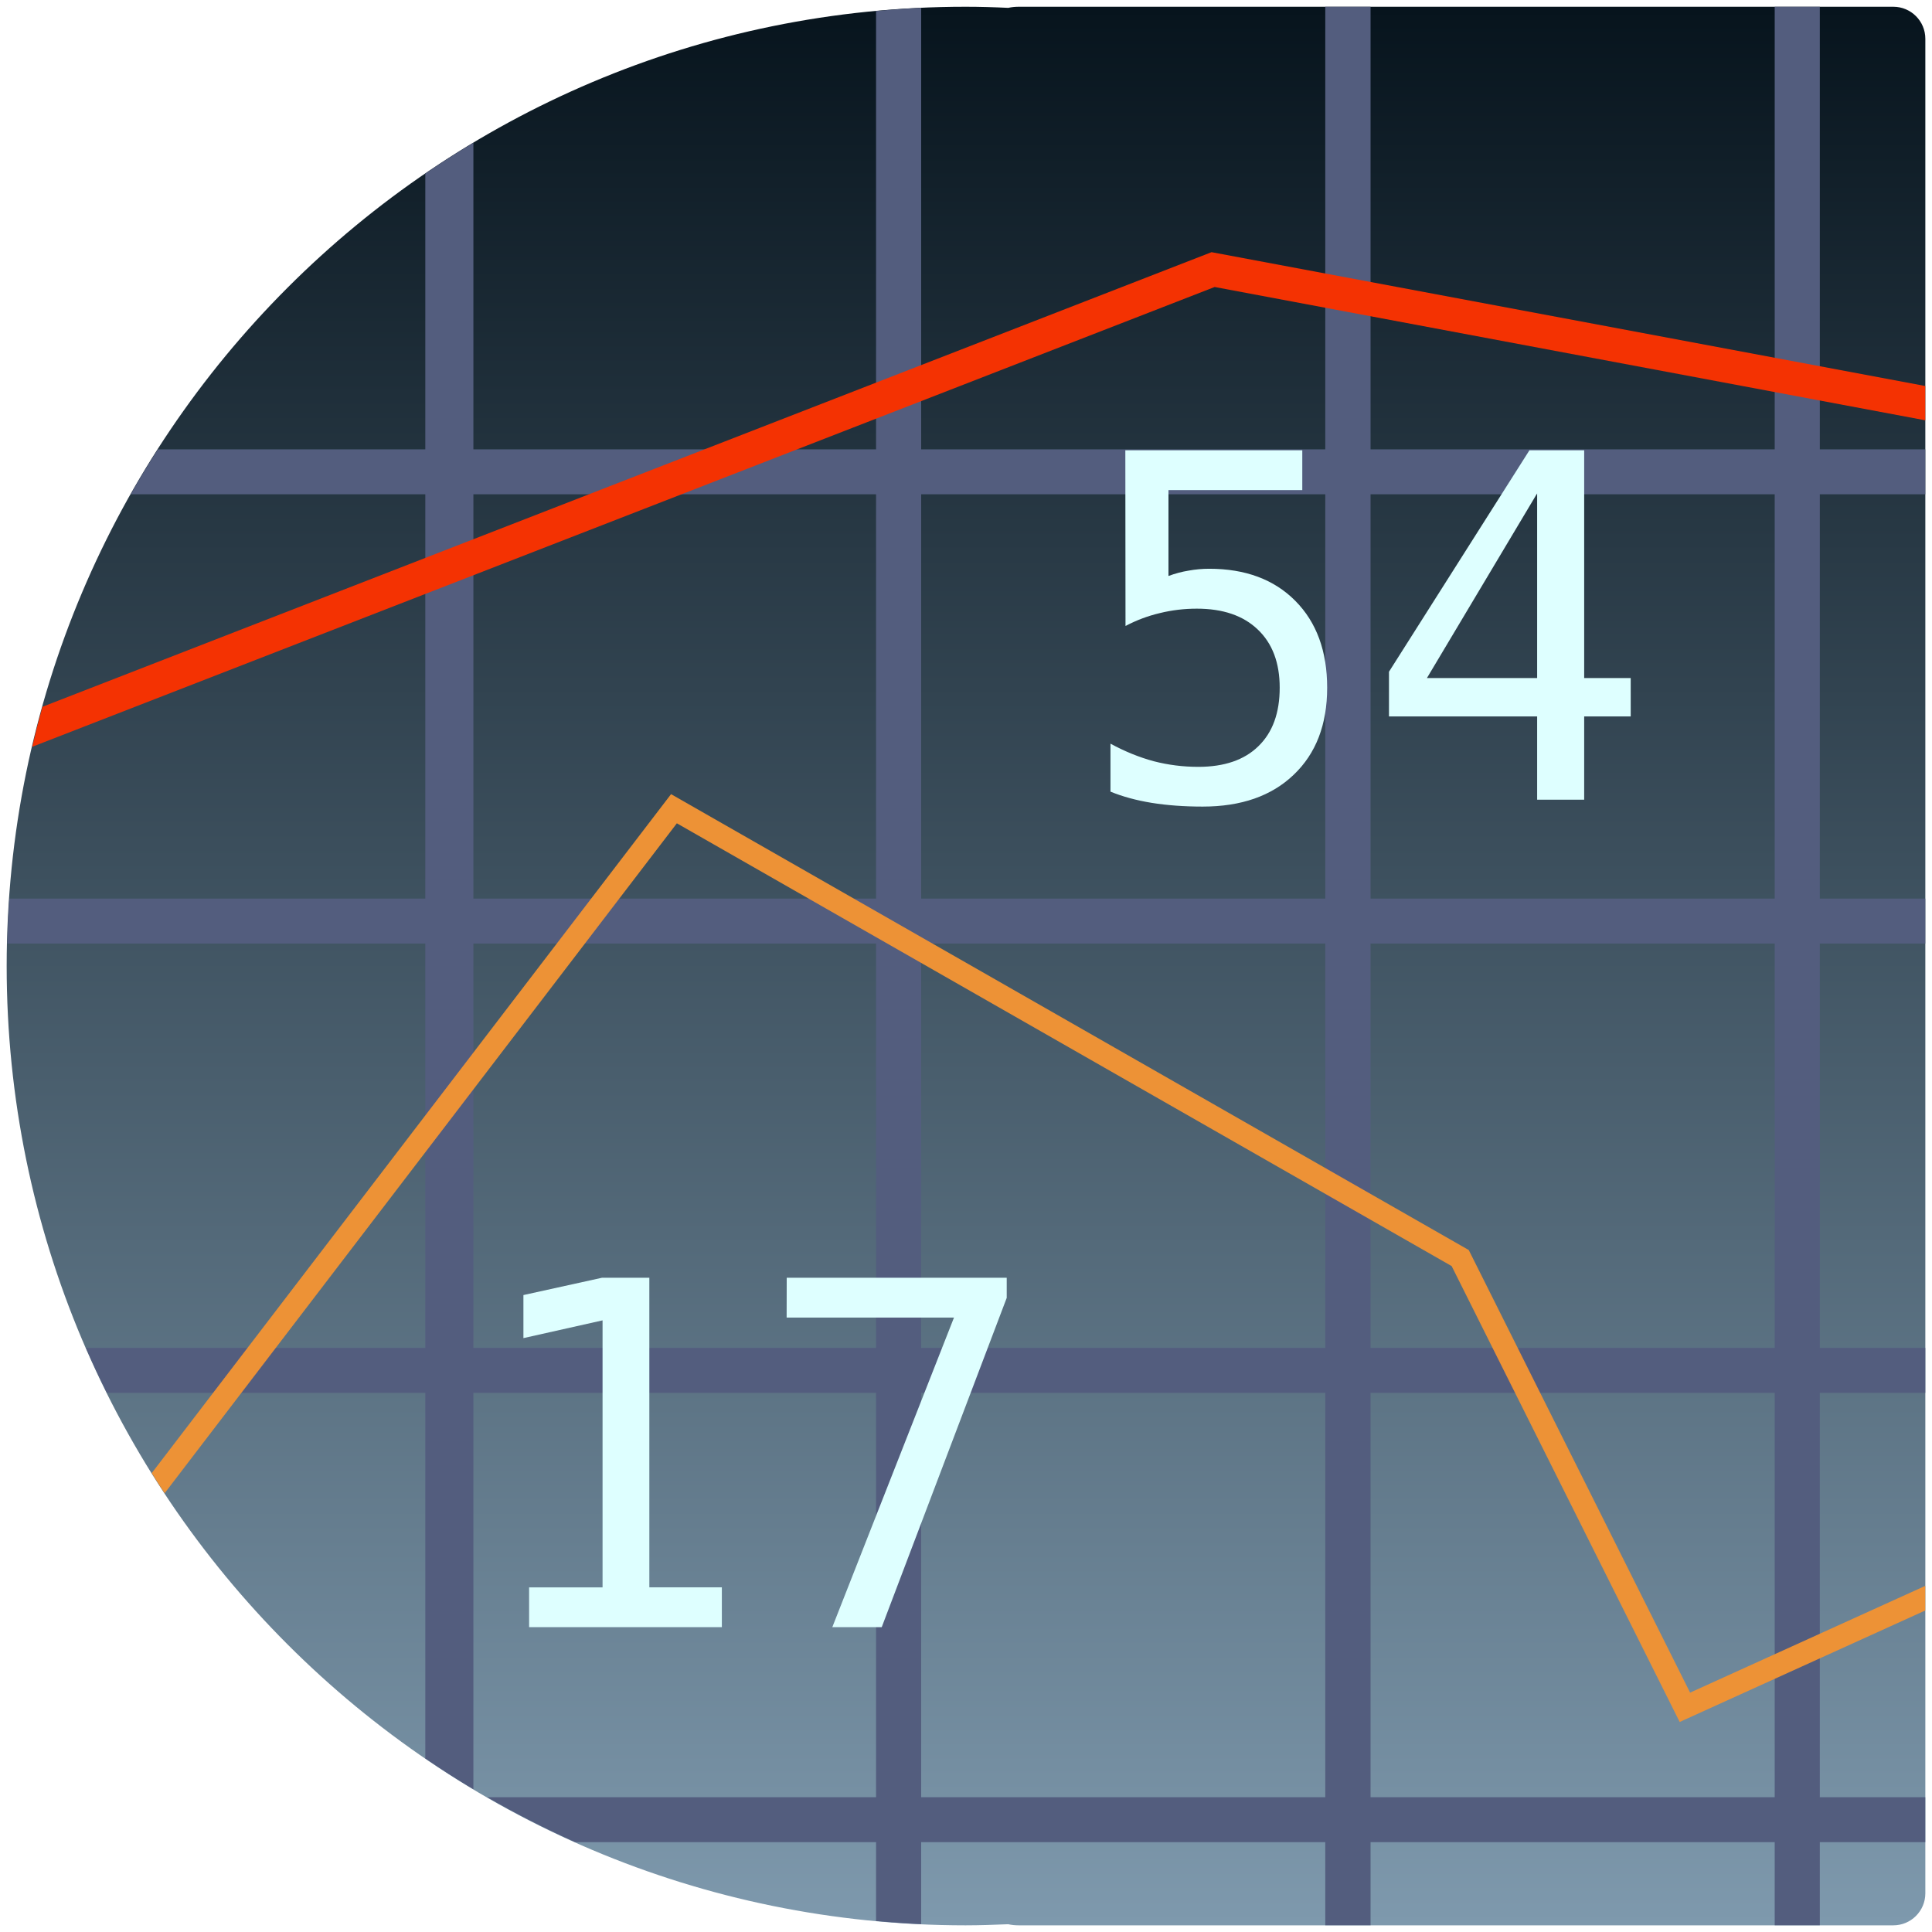
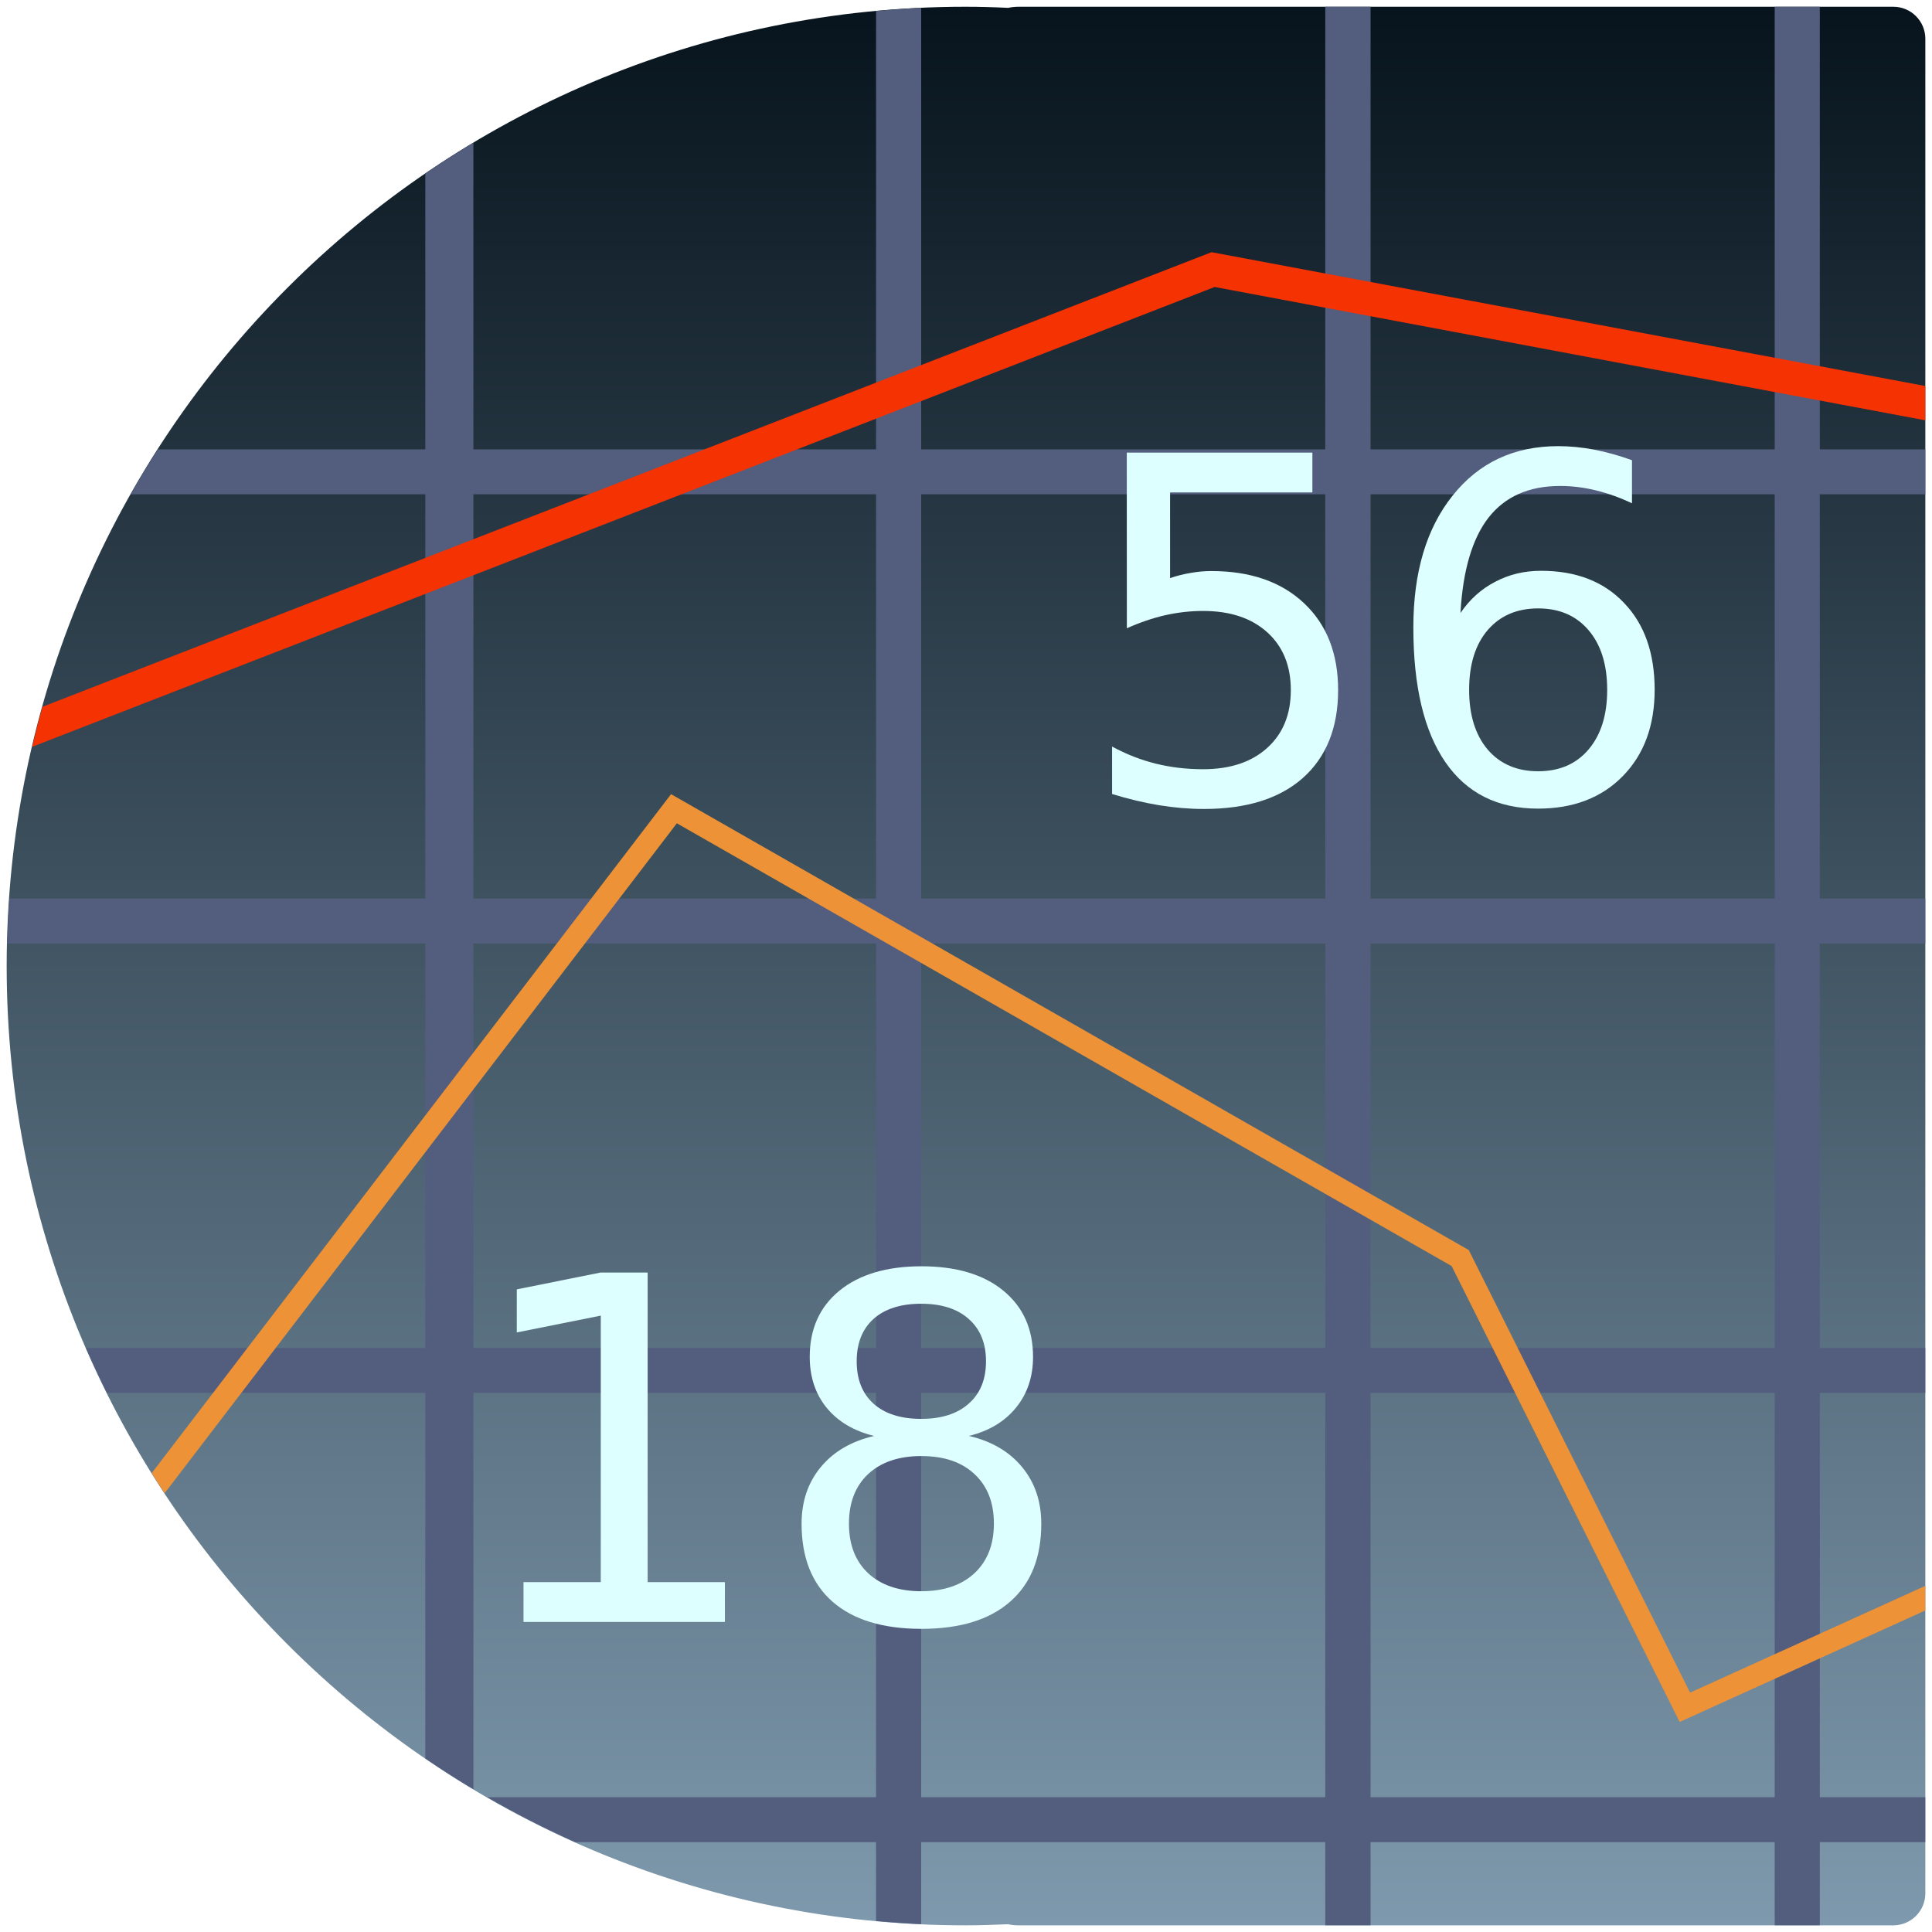
<svg xmlns="http://www.w3.org/2000/svg" xmlns:xlink="http://www.w3.org/1999/xlink" width="86" height="86" viewBox="0 0 22.754 22.754" version="1.1">
  <defs>
    <linearGradient id="SVGID_1_" gradientUnits="userSpaceOnUse" x1="39.205" y1="84.718" x2="39.205" y2="-0.887" gradientTransform="matrix(0.2817283,0,0,0.2639483,2.56203,127.9424)">
-       <stop offset="0" style="stop-color:#534054" />
-       <stop offset="1" style="stop-color:#7A6E6F" />
+       <stop offset="0" style="stop-color:#534054" id="stop2" />
+       <stop offset="1" style="stop-color:#7A6E6F" id="stop4" />
    </linearGradient>
    <linearGradient id="SVGID_1_-3-5" gradientUnits="userSpaceOnUse" x1="79.259" y1="43.798" x2="-0.85" y2="43.798" gradientTransform="matrix(0,-0.2817283,0.2639483,0,2.623015,149.9717)" xlink:href="#SVGID_1_">
      <stop offset="0" style="stop-color:#07141d;stop-opacity:1" />
      <stop offset="1" style="stop-color:#7e99ad;stop-opacity:1" />
    </linearGradient>
  </defs>
  <g transform="translate(-2.309432,-127.5495)">
    <path style="fill:url(#SVGID_1_-3-5);fill-opacity:1;stroke-width:0.265" d="m 13.681,127.629 c -6.237,0 -11.293,5.058 -11.293,11.298 0,6.24 5.056,11.298 11.293,11.298 0.168,0 0.335,-0.006 0.502,-0.013 0.04,0.009 0.083,0.013 0.125,0.013 H 24.608 c 0.208,0 0.377,-0.169 0.377,-0.377 v -21.842 c 0,-0.208 -0.169,-0.377 -0.377,-0.377 H 14.309 c -0.043,0 -0.085,0.004 -0.125,0.013 -0.167,-0.008 -0.334,-0.013 -0.502,-0.013 z" />
    <path style="fill:#535d7e;fill-opacity:1;stroke-width:1" d="M 21.072 6.354 C 20.344 6.79 19.63 7.247 18.932 7.725 L 18.932 78.275 C 19.63 78.753 20.344 79.21 21.072 79.646 L 21.072 6.354 z " transform="matrix(0.2645833,0,0,0.2645833,2.309432,127.5495)" />
    <path style="fill:#535d7e;fill-opacity:1;stroke-width:1" d="M 41.004 0.35 C 40.33 0.38 39.661 0.429 38.996 0.49 L 38.996 85.51 C 39.661 85.571 40.33 85.62 41.004 85.65 L 41.004 0.35 z " transform="matrix(0.2645833,0,0,0.2645833,2.309432,127.5495)" />
    <path style="fill:#535d7e;fill-opacity:1;stroke-width:1" d="M 58.992 0.301 L 58.992 85.699 L 61.008 85.699 L 61.008 0.301 L 58.992 0.301 z " transform="matrix(0.2645833,0,0,0.2645833,2.309432,127.5495)" />
    <path style="fill:#535d7e;fill-opacity:1;stroke-width:1" d="M 78.998 0.301 L 78.998 85.699 L 81.006 85.699 L 81.006 0.301 L 78.998 0.301 z " transform="matrix(0.2645833,0,0,0.2645833,2.309432,127.5495)" />
    <path style="fill:#535d7e;fill-opacity:1;stroke-width:1" d="M 21.688 80 C 22.954 80.731 24.261 81.399 25.605 82 L 85.699 82 L 85.699 80 L 21.688 80 z " transform="matrix(0.2645833,0,0,0.2645833,2.309432,127.5495)" />
    <path style="fill:#535d7e;fill-opacity:1;stroke-width:1" d="M 3.826 60 C 4.12 60.676 4.432 61.342 4.76 62 L 85.699 62 L 85.699 60 L 3.826 60 z " transform="matrix(0.2645833,0,0,0.2645833,2.309432,127.5495)" />
    <path style="fill:#535d7e;fill-opacity:1;stroke-width:1" d="M 0.416 40 C 0.37 40.663 0.342 41.329 0.326 42 L 85.699 42 L 85.699 40 L 0.416 40 z " transform="matrix(0.2645833,0,0,0.2645833,2.309432,127.5495)" />
    <path style="fill:#535d7e;fill-opacity:1;stroke-width:1" d="M 7.027 20.002 C 6.608 20.657 6.204 21.323 5.82 22.002 L 85.699 22.002 L 85.699 20.002 L 7.027 20.002 z " transform="matrix(0.2645833,0,0,0.2645833,2.309432,127.5495)" />
    <path style="fill:#f43202;fill-opacity:1;stroke-width:1" d="M 53.93 11.225 L 1.891 31.461 C 1.726 32.05 1.574 32.643 1.434 33.242 L 54.068 12.775 L 85.699 18.709 L 85.699 17.182 L 53.93 11.225 z " transform="matrix(0.2645833,0,0,0.2645833,2.309432,127.5495)" />
    <path style="fill:#ed9236;fill-opacity:1;stroke-width:1" d="M 29.871 35.35 L 6.754 65.572 C 6.942 65.873 7.133 66.173 7.328 66.469 L 30.129 36.648 L 64.617 56.357 L 74.768 76.65 L 85.699 71.688 L 85.699 70.592 L 75.232 75.344 L 65.379 55.643 L 29.871 35.35 z " transform="matrix(0.2645833,0,0,0.2645833,2.309432,127.5495)" />
-     <g aria-label="17" style="font-style:normal;font-variant:normal;font-weight:normal;font-stretch:normal;font-size:5.644px;line-height:125%;font-family:Monospace;-inkscape-font-specification:Monospace;letter-spacing:0px;word-spacing:0px;fill:#deffff;fill-opacity:1;stroke:none;stroke-width:0.265px;stroke-linecap:butt;stroke-linejoin:miter;stroke-opacity:1">
-       <path d="m 8.541,146.245 h 0.865 v -3.145 l -0.932,0.209 v -0.507 l 0.926,-0.204 h 0.557 v 3.646 h 0.854 v 0.469 H 8.541 Z" style="font-style:normal;font-variant:normal;font-weight:normal;font-stretch:normal;font-size:5.644px;font-family:Monospace;-inkscape-font-specification:Monospace;fill:#deffff;fill-opacity:1;stroke-width:0.265px" />
-       <path d="m 11.575,142.598 h 2.591 v 0.237 l -1.472,3.878 h -0.582 l 1.433,-3.646 h -1.971 z" style="font-style:normal;font-variant:normal;font-weight:normal;font-stretch:normal;font-size:5.644px;font-family:Monospace;-inkscape-font-specification:Monospace;fill:#deffff;fill-opacity:1;stroke-width:0.265px" />
+     <g aria-label="18" transform="translate(0,6.594102)">
+       <path d="m 8.475,139.589 h 0.91 v -3.139 l -0.989,0.198 v -0.507 l 0.984,-0.198 h 0.557 v 3.646 h 0.91 v 0.469 H 8.475 Z" style="fill:#deffff;fill-opacity:1" />
+       <path d="m 13.16,138.104 q -0.397,0 -0.626,0.212 -0.226,0.212 -0.226,0.584 0,0.372 0.226,0.584 0.229,0.212 0.626,0.212 0.397,0 0.626,-0.212 0.229,-0.215 0.229,-0.584 0,-0.372 -0.229,-0.584 -0.226,-0.212 -0.626,-0.212 z m -0.557,-0.237 q -0.358,-0.088 -0.559,-0.333 -0.198,-0.245 -0.198,-0.598 0,-0.493 0.35,-0.78 0.353,-0.287 0.965,-0.287 0.615,0 0.965,0.287 0.35,0.287 0.35,0.78 0,0.353 -0.201,0.598 -0.198,0.245 -0.554,0.333 0.402,0.094 0.626,0.367 0.226,0.273 0.226,0.667 0,0.598 -0.367,0.918 -0.364,0.32 -1.045,0.32 -0.681,0 -1.047,-0.32 -0.364,-0.32 -0.364,-0.918 0,-0.394 0.226,-0.667 0.226,-0.273 0.628,-0.367 z m -0.204,-0.879 q 0,0.32 0.198,0.499 0.201,0.179 0.562,0.179 0.358,0 0.559,-0.179 0.204,-0.179 0.204,-0.499 0,-0.32 -0.204,-0.499 -0.201,-0.179 -0.559,-0.179 -0.361,0 -0.562,0.179 -0.198,0.179 -0.198,0.499 z" style="fill:#deffff;fill-opacity:1" />
    </g>
-     <g aria-label="54" style="font-style:normal;font-variant:normal;font-weight:normal;font-stretch:normal;font-size:5.644px;line-height:125%;font-family:Monospace;-inkscape-font-specification:Monospace;letter-spacing:0px;word-spacing:0px;fill:#deffff;fill-opacity:1;stroke:none;stroke-width:0.265px;stroke-linecap:butt;stroke-linejoin:miter;stroke-opacity:1">
-       <path d="m 15.563,132.853 h 2.084 v 0.469 h -1.576 v 1.011 q 0.119,-0.044 0.237,-0.063 0.121,-0.022 0.243,-0.022 0.639,0 1.014,0.378 0.375,0.378 0.375,1.023 0,0.65 -0.394,1.025 -0.391,0.375 -1.072,0.375 -0.328,0 -0.601,-0.044 -0.27,-0.044 -0.485,-0.132 v -0.565 q 0.254,0.138 0.51,0.207 0.256,0.066 0.524,0.066 0.46,0 0.708,-0.243 0.251,-0.243 0.251,-0.689 0,-0.441 -0.259,-0.686 -0.256,-0.245 -0.717,-0.245 -0.223,0 -0.435,0.052 -0.212,0.05 -0.405,0.152 z" style="font-style:normal;font-variant:normal;font-weight:normal;font-stretch:normal;font-size:5.644px;font-family:Monospace;-inkscape-font-specification:Monospace;fill:#deffff;fill-opacity:1;stroke-width:0.265px" />
-       <path d="m 20.413,133.36 -1.298,2.175 h 1.298 z m -0.091,-0.507 h 0.645 v 2.682 h 0.548 v 0.452 h -0.548 v 0.981 H 20.413 v -0.981 h -1.745 v -0.526 z" style="font-style:normal;font-variant:normal;font-weight:normal;font-stretch:normal;font-size:5.644px;font-family:Monospace;-inkscape-font-specification:Monospace;fill:#deffff;fill-opacity:1;stroke-width:0.265px" />
+     <g aria-label="56">
+       <path d="m 15.58,132.88 h 2.186 v 0.469 h -1.676 v 1.009 q 0.121,-0.041 0.243,-0.061 0.121,-0.022 0.243,-0.022 0.689,0 1.091,0.378 0.402,0.378 0.402,1.023 0,0.664 -0.413,1.034 -0.413,0.367 -1.166,0.367 -0.259,0 -0.529,-0.044 -0.267,-0.044 -0.554,-0.132 v -0.559 q 0.248,0.135 0.513,0.201 0.265,0.066 0.559,0.066 0.477,0 0.755,-0.251 0.278,-0.251 0.278,-0.681 0,-0.43 -0.278,-0.681 -0.278,-0.251 -0.755,-0.251 -0.223,0 -0.446,0.05 -0.22,0.05 -0.452,0.154 z" style="fill:#deffff;fill-opacity:1" />
+       <path d="m 20.425,134.715 q -0.375,0 -0.595,0.256 -0.218,0.256 -0.218,0.703 0,0.444 0.218,0.703 0.22,0.256 0.595,0.256 0.375,0 0.593,-0.256 0.22,-0.259 0.22,-0.703 0,-0.446 -0.22,-0.703 -0.218,-0.256 -0.593,-0.256 z m 1.105,-1.745 v 0.507 q -0.209,-0.099 -0.424,-0.152 -0.212,-0.052 -0.422,-0.052 -0.551,0 -0.843,0.372 -0.289,0.372 -0.331,1.124 0.163,-0.24 0.408,-0.367 0.245,-0.13 0.54,-0.13 0.62,0 0.978,0.378 0.361,0.375 0.361,1.023 0,0.634 -0.375,1.017 -0.375,0.383 -0.998,0.383 -0.714,0 -1.091,-0.546 -0.378,-0.548 -0.378,-1.587 0,-0.976 0.463,-1.554 0.463,-0.582 1.243,-0.582 0.209,0 0.422,0.041 0.215,0.041 0.446,0.124 z" style="fill:#deffff;fill-opacity:1" />
    </g>
  </g>
</svg>
